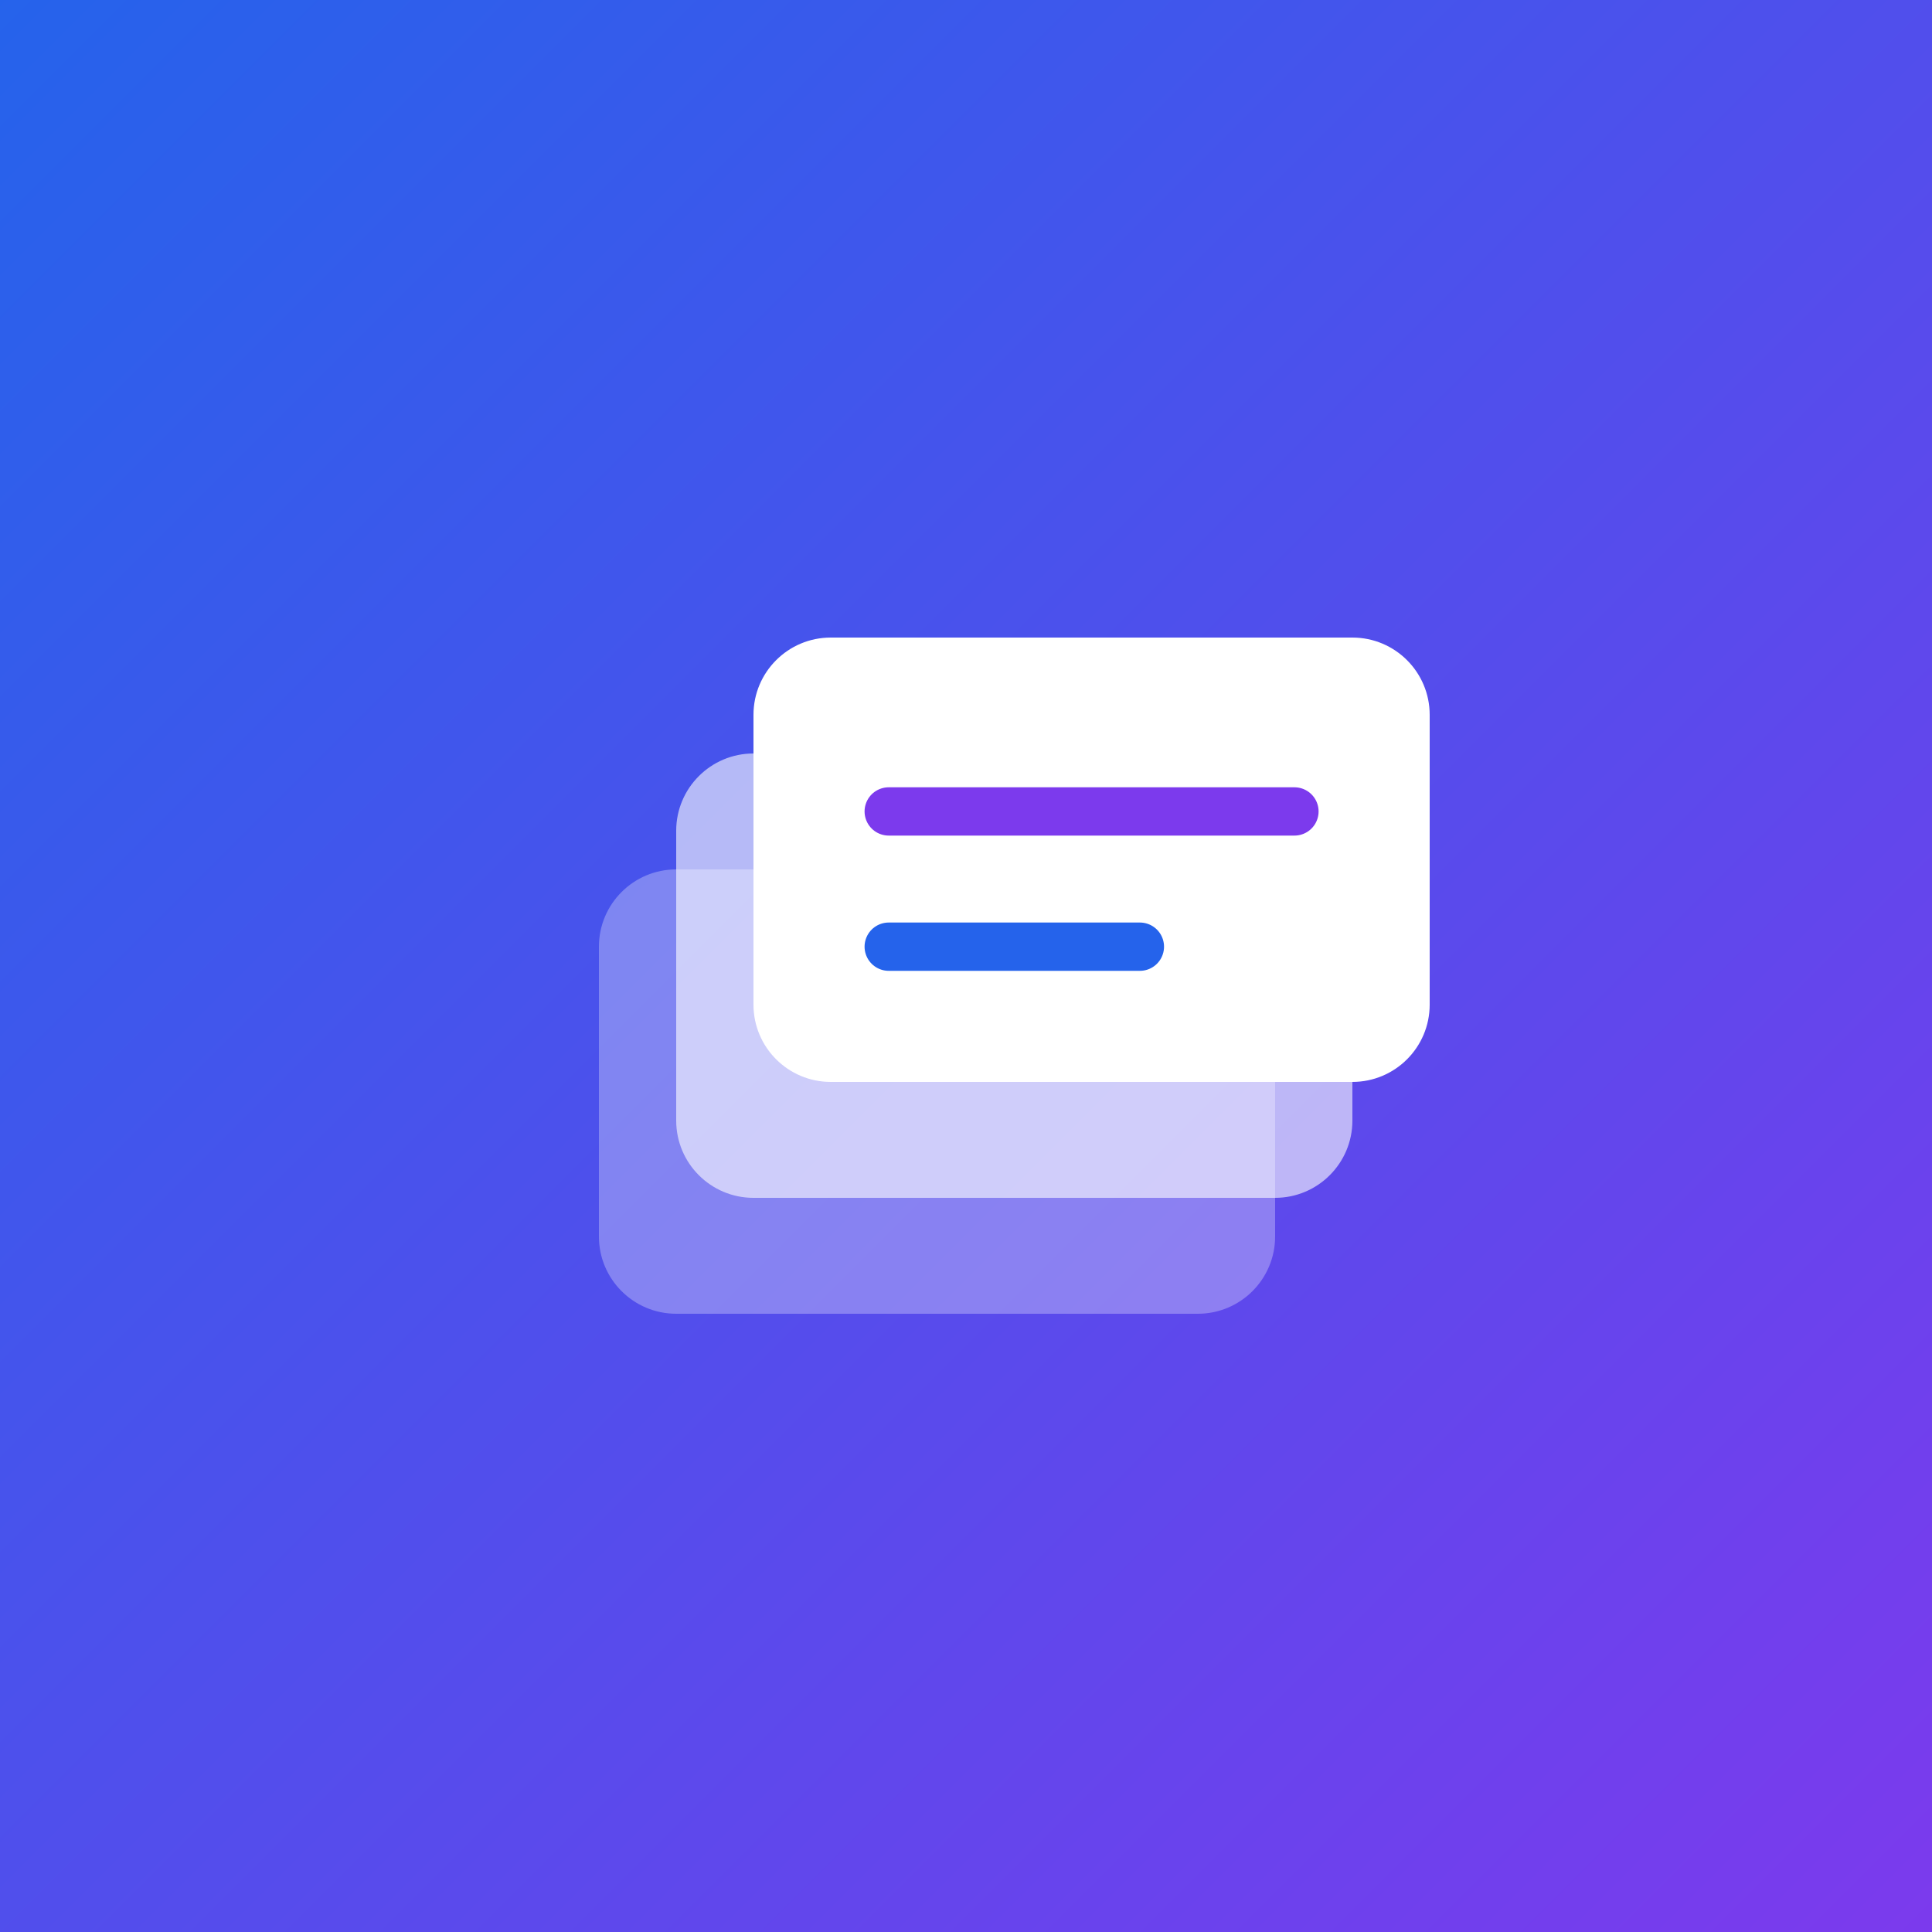
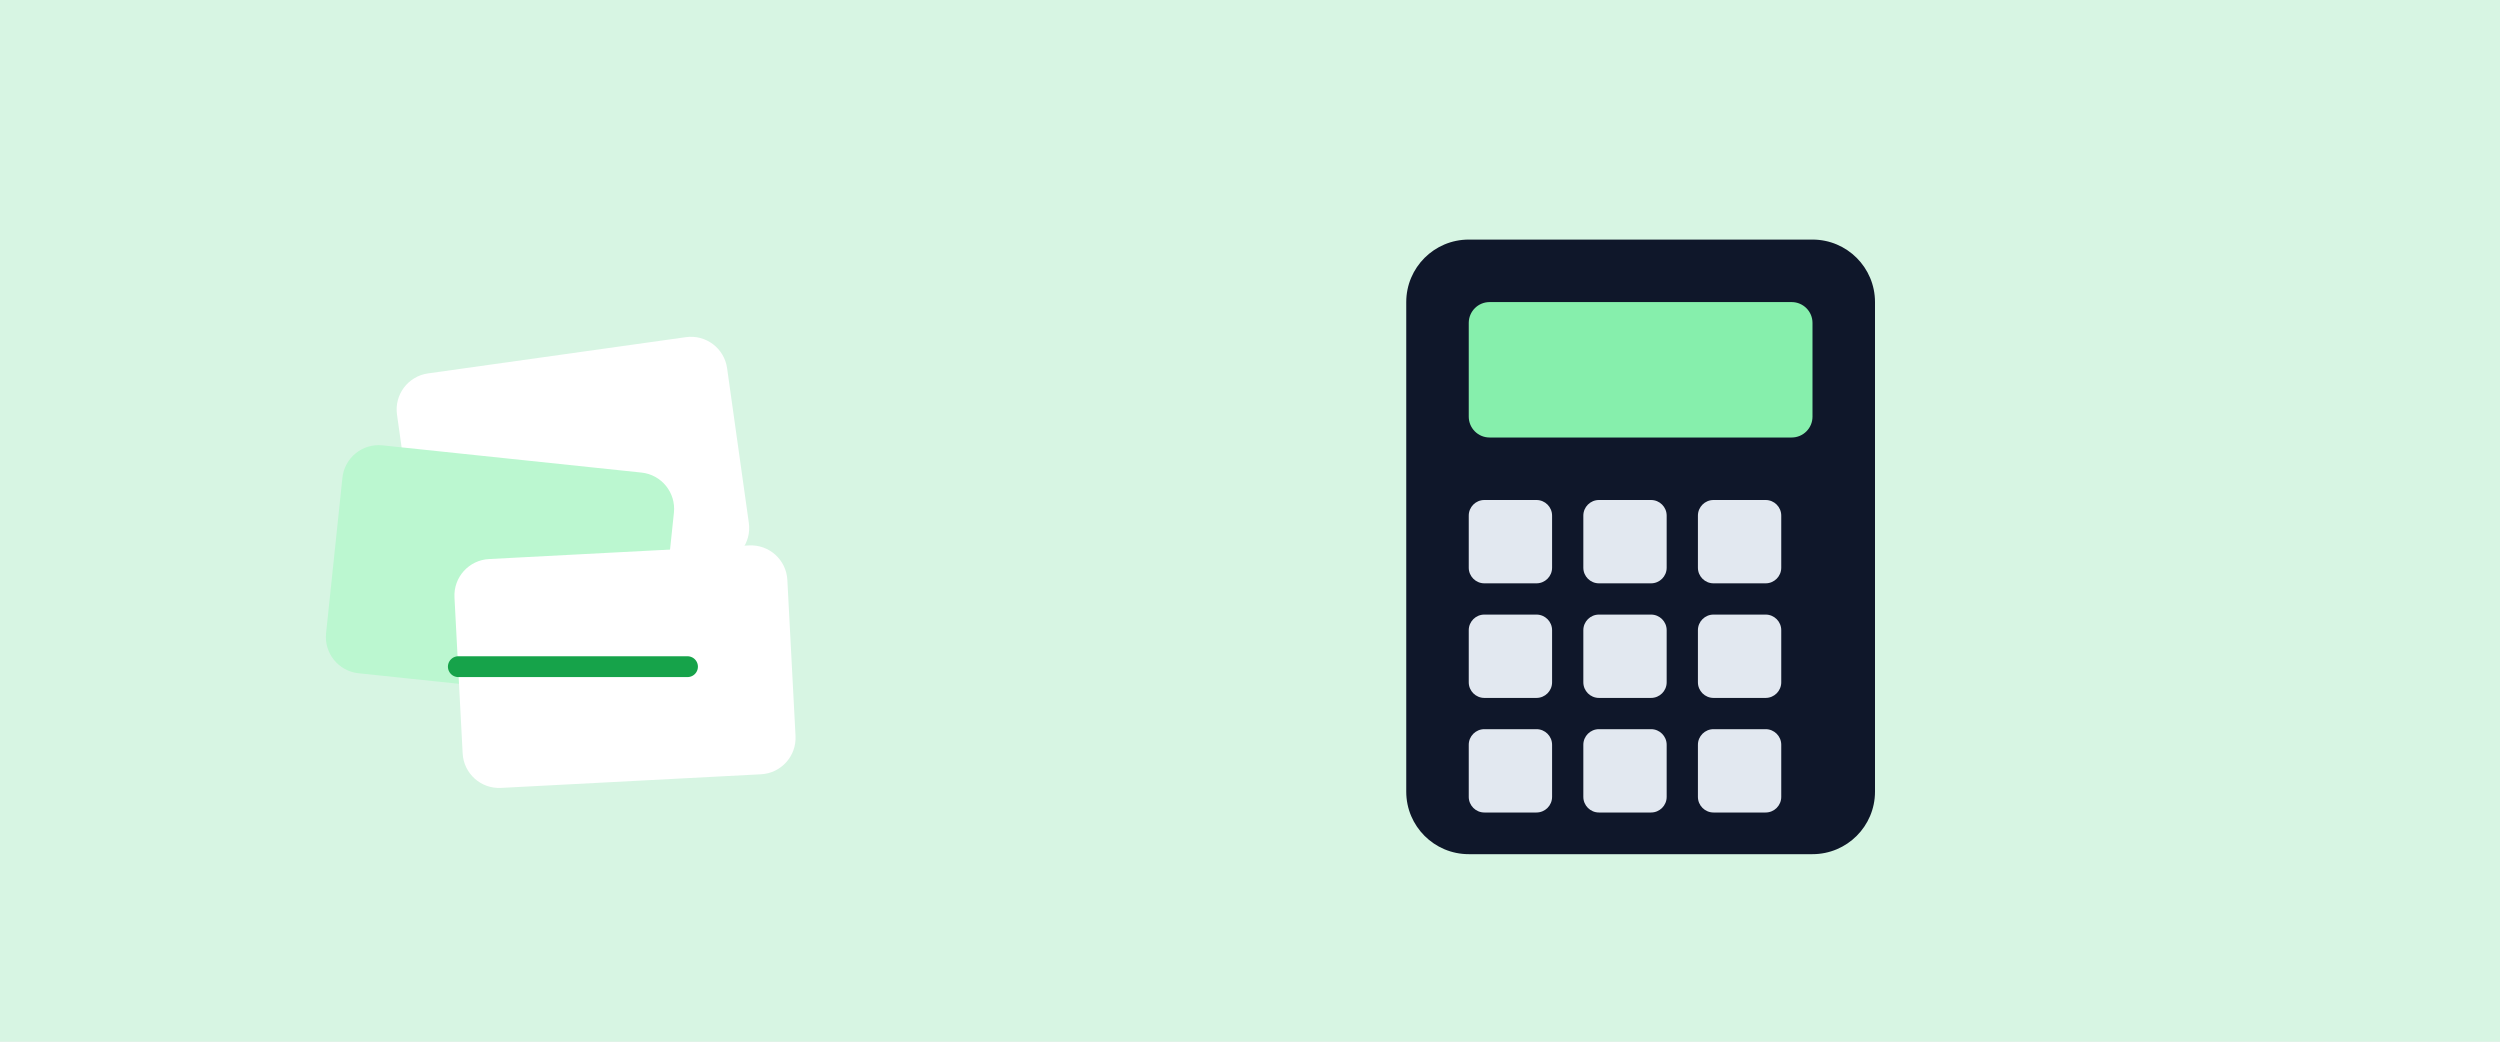
- <svg xmlns="http://www.w3.org/2000/svg" viewBox="0 0 200 200" role="img" aria-label="Combien de cartes par jour ?">
-   <defs>
-     <linearGradient id="g" x1="0" y1="0" x2="1" y2="1">
-       <stop offset="0" stop-color="#2563eb" />
-       <stop offset="1" stop-color="#7c3aed" />
-     </linearGradient>
-   </defs>
-   <rect width="200" height="200" fill="url(#g)" />
-   <g transform="translate(100 100)">
-     <rect x="-38" y="-10" width="70" height="46" rx="8" fill="rgba(255,255,255,.3)" />
-     <rect x="-30" y="-22" width="70" height="46" rx="8" fill="rgba(255,255,255,.6)" />
-     <rect x="-22" y="-34" width="70" height="46" rx="8" fill="#ffffff" />
-     <line x1="-8" y1="-16" x2="34" y2="-16" stroke="#7c3aed" stroke-width="5" stroke-linecap="round" />
-     <line x1="-8" y1="-2" x2="18" y2="-2" stroke="#2563eb" stroke-width="5" stroke-linecap="round" />
-   </g>
+ <svg xmlns="http://www.w3.org/2000/svg" viewBox="0 0 480 200" role="img" aria-label="Combien de cartes par jour">
+   <rect width="480" height="200" fill="#d7f5e3" />
+   <rect x="270" y="46" width="90" height="118" rx="12" fill="#0f172a" />
+   <rect x="282" y="58" width="66" height="26" rx="4" fill="#86efac" />
+   <rect x="282" y="96" width="16" height="16" rx="3" fill="#e2e8f0" />
+   <rect x="304" y="96" width="16" height="16" rx="3" fill="#e2e8f0" />
+   <rect x="326" y="96" width="16" height="16" rx="3" fill="#e2e8f0" />
+   <rect x="282" y="118" width="16" height="16" rx="3" fill="#e2e8f0" />
+   <rect x="304" y="118" width="16" height="16" rx="3" fill="#e2e8f0" />
+   <rect x="326" y="118" width="16" height="16" rx="3" fill="#e2e8f0" />
+   <rect x="282" y="140" width="16" height="16" rx="3" fill="#e2e8f0" />
+   <rect x="304" y="140" width="16" height="16" rx="3" fill="#e2e8f0" />
+   <rect x="326" y="140" width="16" height="16" rx="3" fill="#e2e8f0" />
+   <rect x="78.0" y="68.0" width="64" height="44" rx="7" fill="#ffffff" transform="rotate(-8 110 90)" />
+   <rect x="64.0" y="88.0" width="64" height="44" rx="7" fill="#bbf7d0" transform="rotate(6 96 110)" />
+   <rect x="88.0" y="106.0" width="64" height="44" rx="7" fill="#ffffff" transform="rotate(-3 120 128)" />
+   <line x1="88" y1="128" x2="132" y2="128" stroke="#16a34a" stroke-width="4" stroke-linecap="round" />
</svg>
